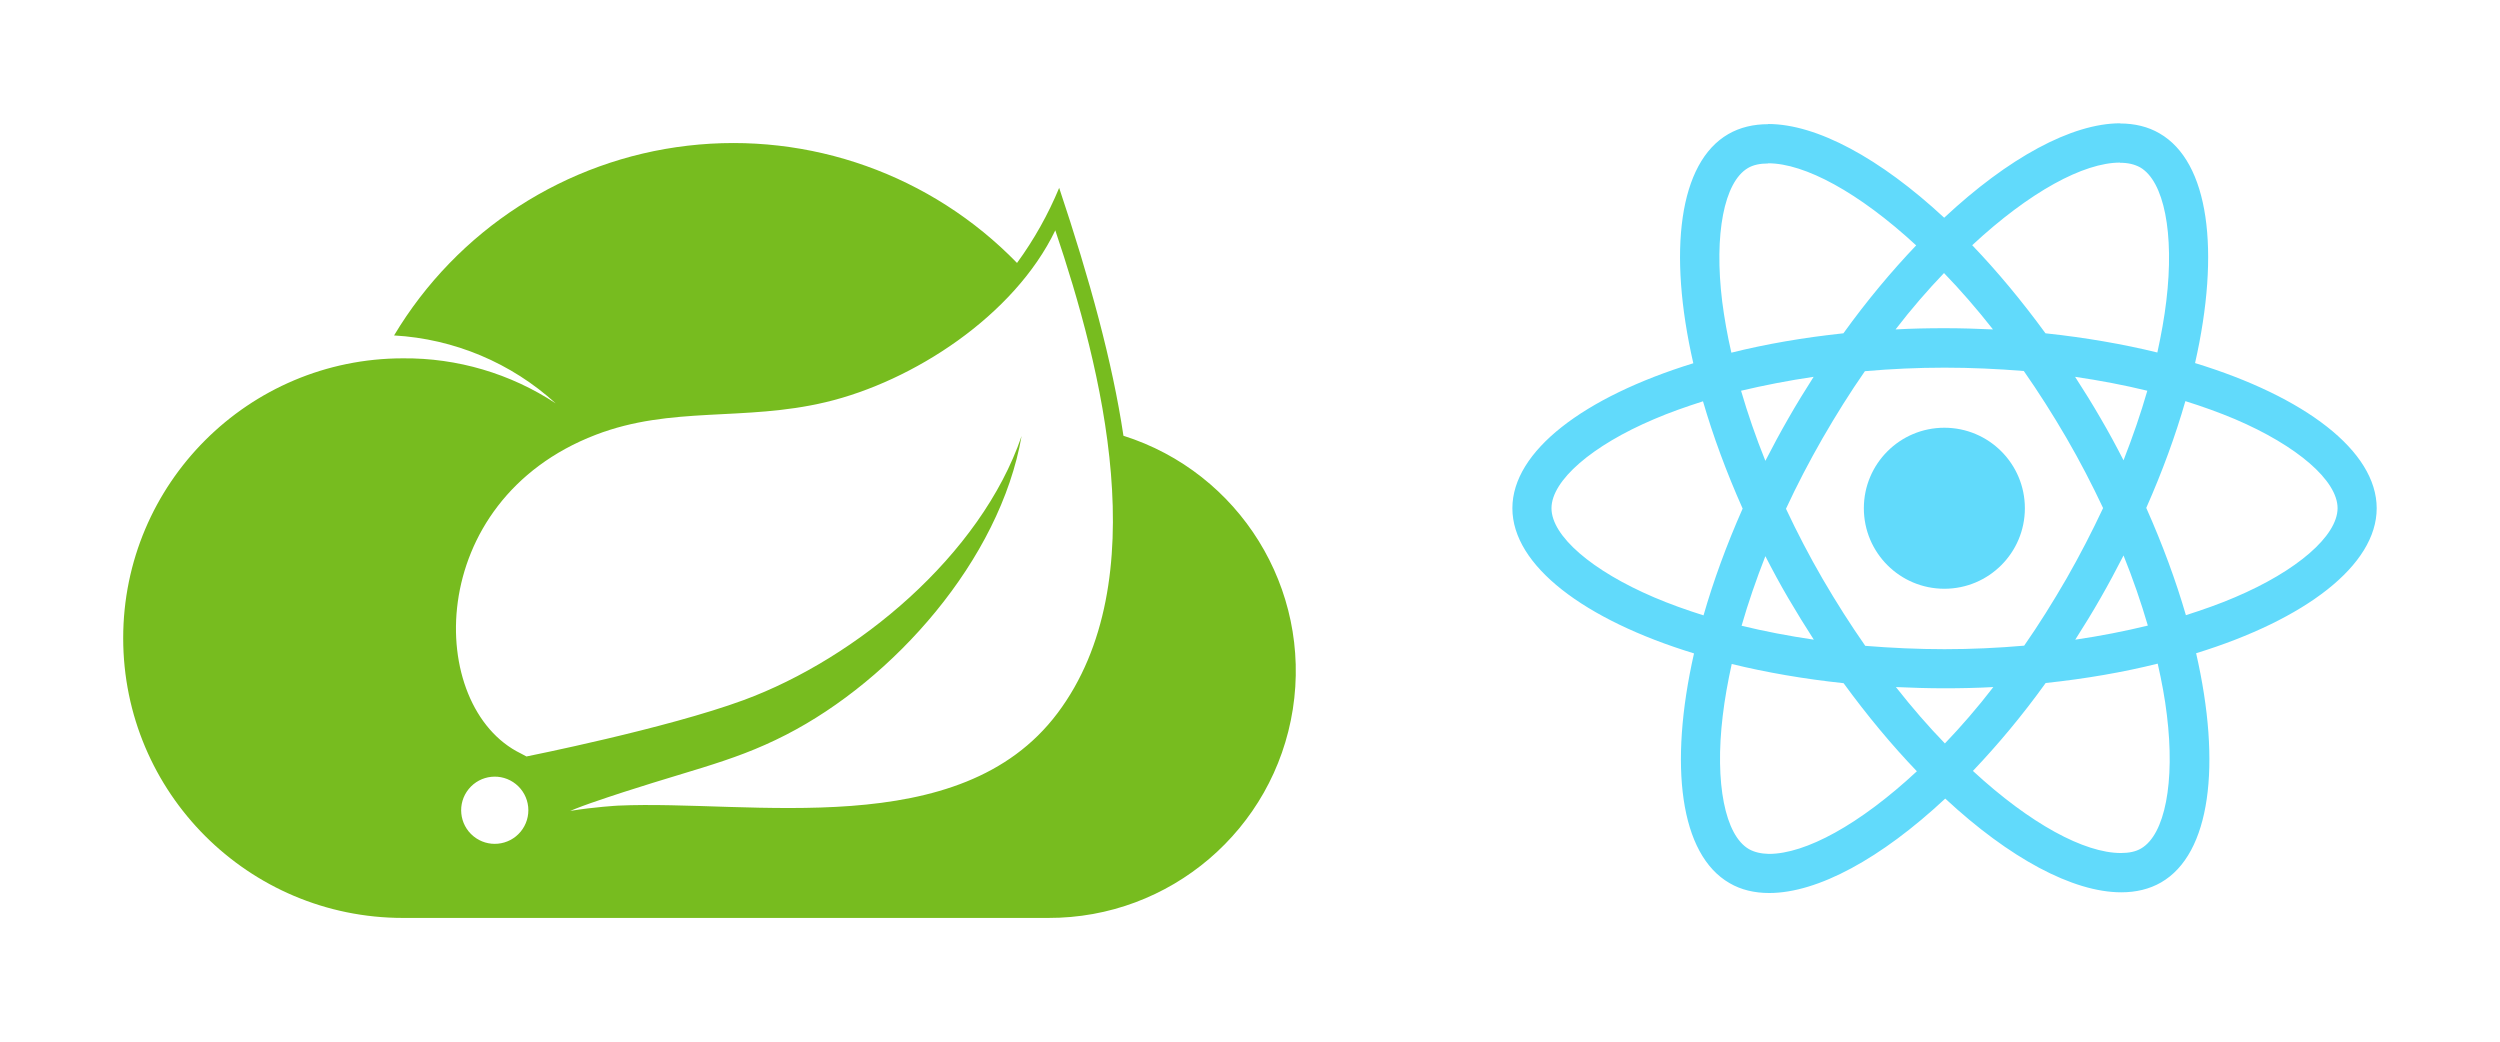
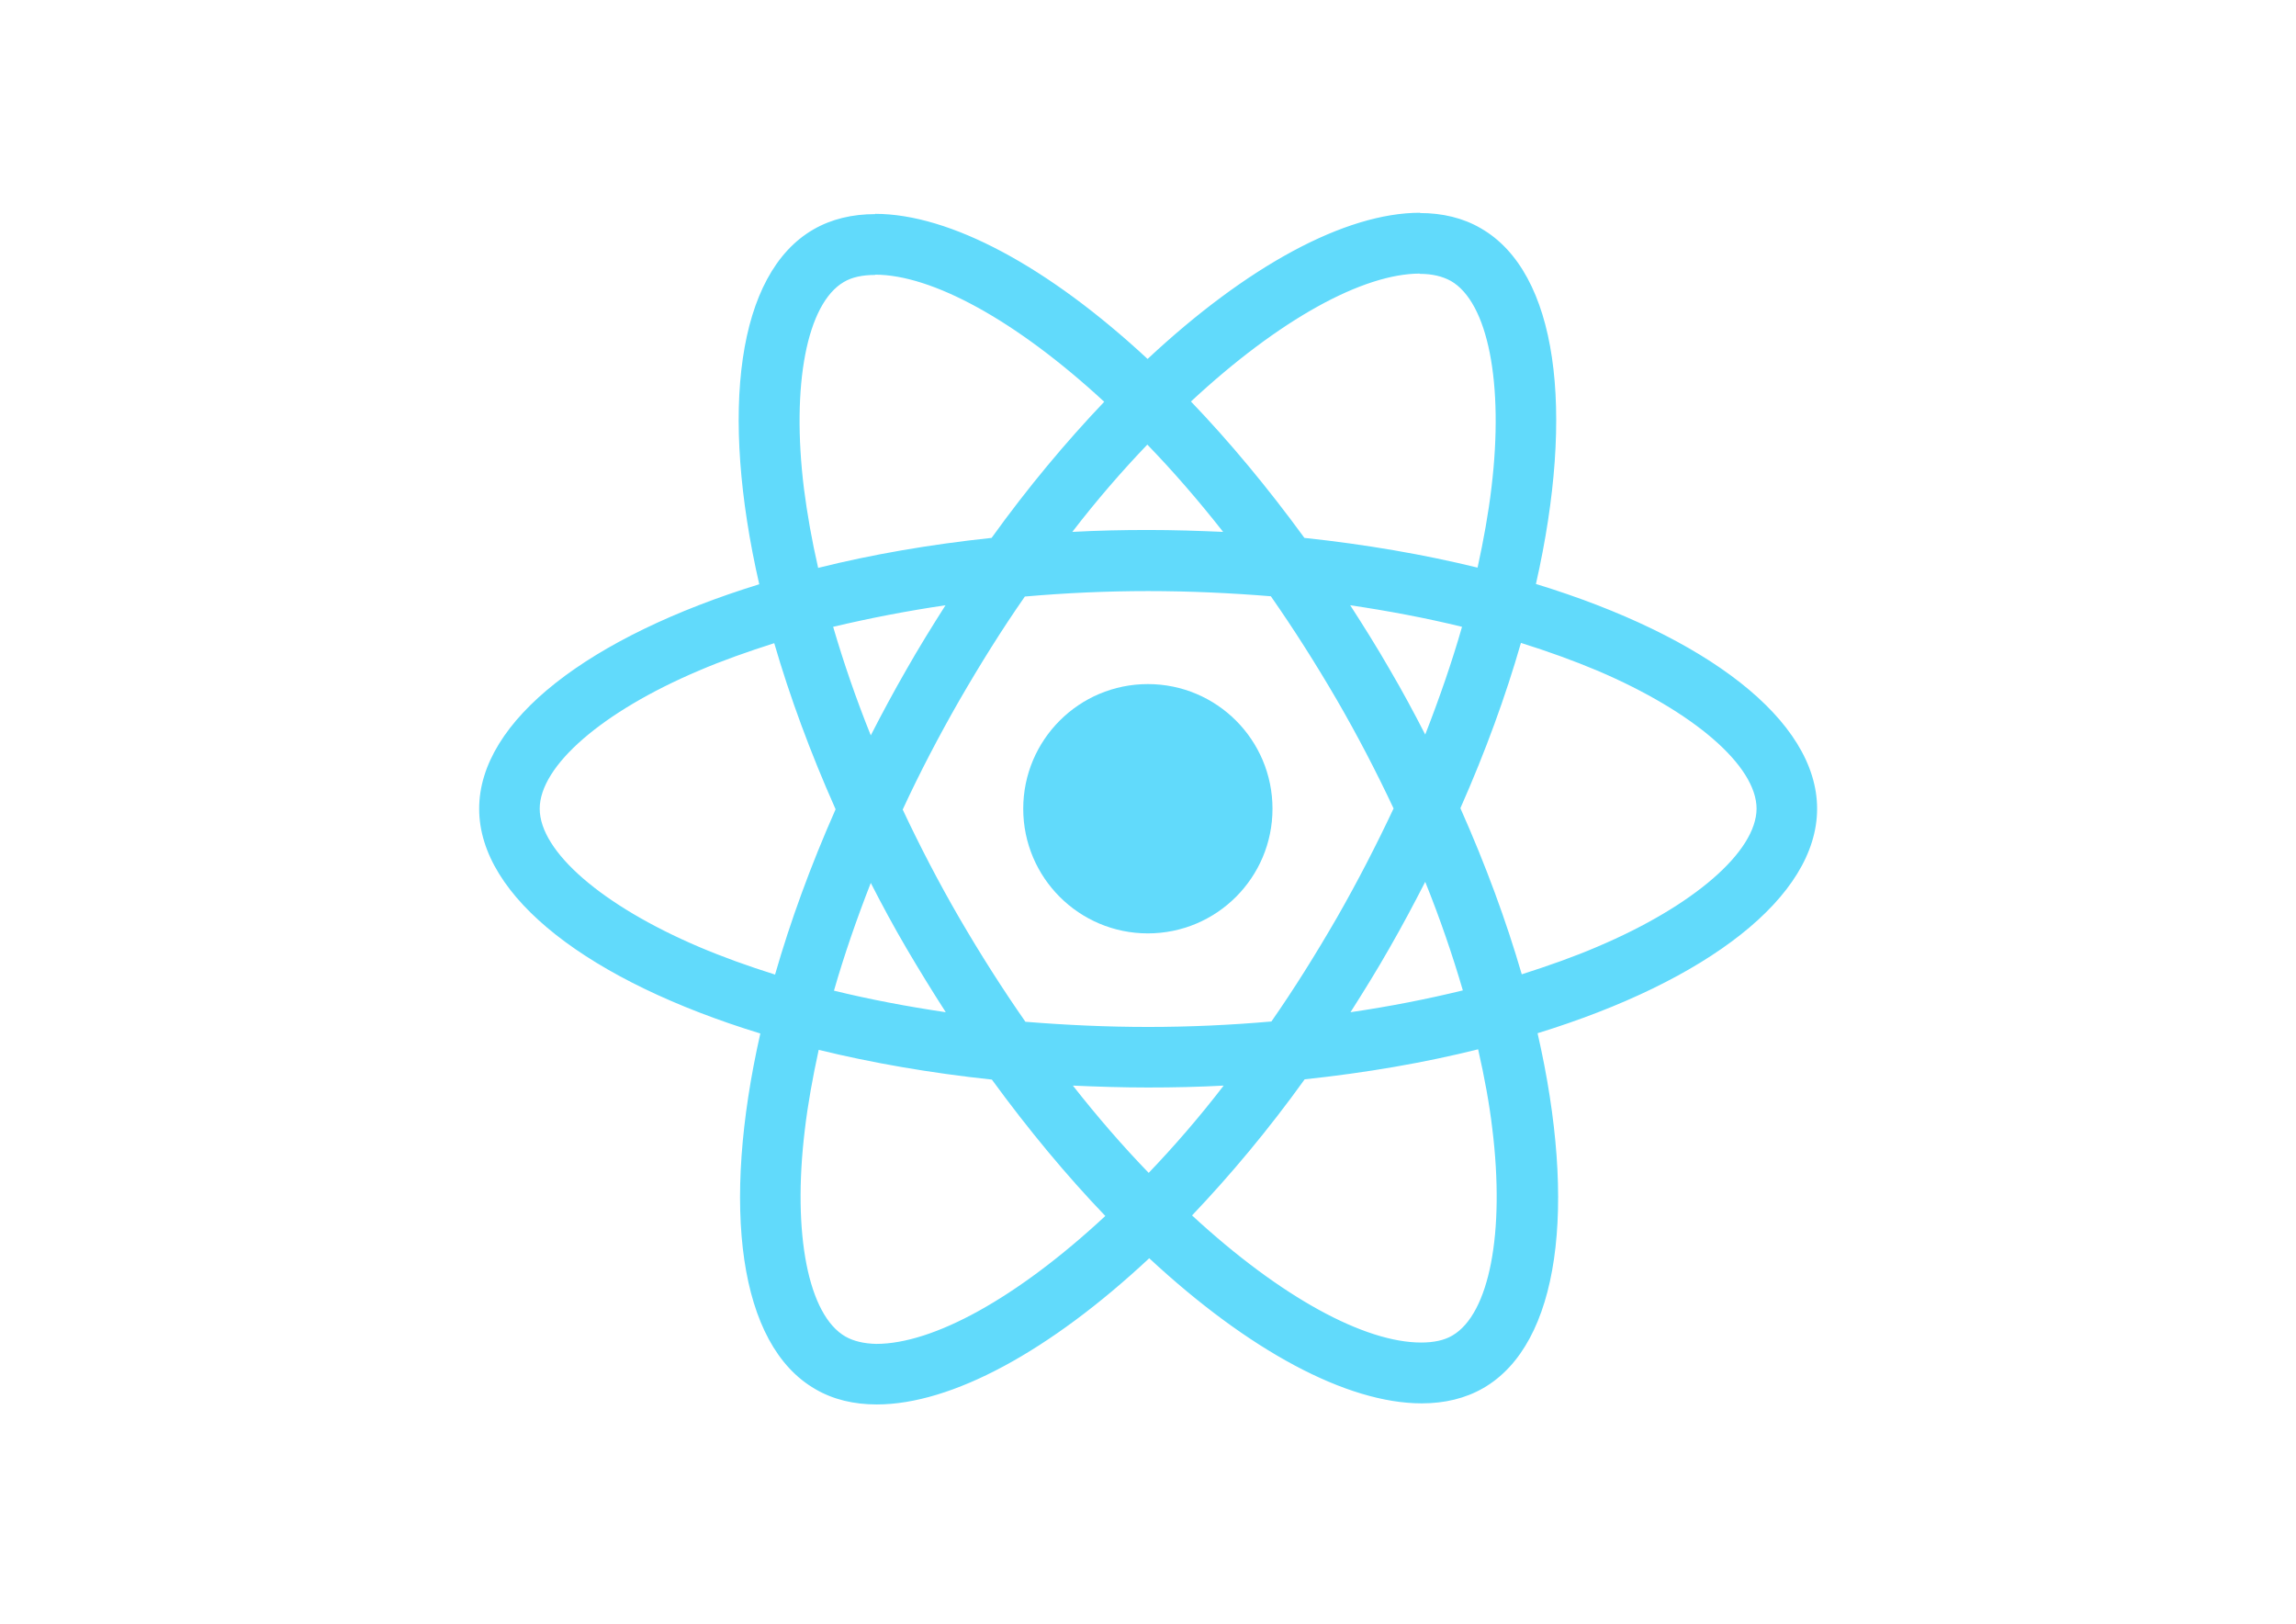
- <svg xmlns="http://www.w3.org/2000/svg" width="202.755mm" height="84.446mm" viewBox="0 0 202.755 84.446" version="1.1" id="svg8">
-   <defs id="defs2">
-     <style id="style3733">.a{fill:#77bc1f;}</style>
-   </defs>
-   <g id="layer1" transform="translate(7.756537,-86.03116)">
-     <g id="g3719" transform="matrix(0.142882,0,0,0.142882,89.79605,84.88637)" style="fill:#61dafb">
-       <path id="path3713" d="m 666.3,296.5 c 0,-32.5 -40.7,-63.3 -103.1,-82.4 14.4,-63.6 8,-114.2 -20.2,-130.4 -6.5,-3.8 -14.1,-5.6 -22.4,-5.6 v 22.3 c 4.6,0 8.3,0.9 11.4,2.6 13.6,7.8 19.5,37.5 14.9,75.7 -1.1,9.4 -2.9,19.3 -5.1,29.4 -19.6,-4.8 -41,-8.5 -63.5,-10.9 -13.5,-18.5 -27.5,-35.3 -41.6,-50 32.6,-30.3 63.2,-46.9 84,-46.9 V 78 C 493.2,78 457.2,97.6 420.8,131.6 384.4,97.8 348.4,78.4 320.9,78.4 v 22.3 c 20.7,0 51.4,16.5 84,46.6 -14,14.7 -28,31.4 -41.3,49.9 -22.6,2.4 -44,6.1 -63.6,11 -2.3,-10 -4,-19.7 -5.2,-29 -4.7,-38.2 1.1,-67.9 14.6,-75.8 3,-1.8 6.9,-2.6 11.5,-2.6 V 78.5 c -8.4,0 -16,1.8 -22.6,5.6 -28.1,16.2 -34.4,66.7 -19.9,130.1 -62.2,19.2 -102.7,49.9 -102.7,82.3 0,32.5 40.7,63.3 103.1,82.4 -14.4,63.6 -8,114.2 20.2,130.4 6.5,3.8 14.1,5.6 22.5,5.6 27.5,0 63.5,-19.6 99.9,-53.6 36.4,33.8 72.4,53.2 99.9,53.2 8.4,0 16,-1.8 22.6,-5.6 28.1,-16.2 34.4,-66.7 19.9,-130.1 62,-19.1 102.5,-49.9 102.5,-82.3 z M 536.1,229.8 c -3.7,12.9 -8.3,26.2 -13.5,39.5 -4.1,-8 -8.4,-16 -13.1,-24 -4.6,-8 -9.5,-15.8 -14.4,-23.4 14.2,2.1 27.9,4.7 41,7.9 z m -45.8,106.5 c -7.8,13.5 -15.8,26.3 -24.1,38.2 -14.9,1.3 -30,2 -45.2,2 -15.1,0 -30.2,-0.7 -45,-1.9 -8.3,-11.9 -16.4,-24.6 -24.2,-38 -7.6,-13.1 -14.5,-26.4 -20.8,-39.8 6.2,-13.4 13.2,-26.8 20.7,-39.9 7.8,-13.5 15.8,-26.3 24.1,-38.2 14.9,-1.3 30,-2 45.2,-2 15.1,0 30.2,0.7 45,1.9 8.3,11.9 16.4,24.6 24.2,38 7.6,13.1 14.5,26.4 20.8,39.8 -6.3,13.4 -13.2,26.8 -20.7,39.9 z m 32.3,-13 c 5.4,13.4 10,26.8 13.8,39.8 -13.1,3.2 -26.9,5.9 -41.2,8 4.9,-7.7 9.8,-15.6 14.4,-23.7 4.6,-8 8.9,-16.1 13,-24.1 z M 421.2,430 c -9.3,-9.6 -18.6,-20.3 -27.8,-32 9,0.4 18.2,0.7 27.5,0.7 9.4,0 18.7,-0.2 27.8,-0.7 -9,11.7 -18.3,22.4 -27.5,32 z m -74.4,-58.9 c -14.2,-2.1 -27.9,-4.7 -41,-7.9 3.7,-12.9 8.3,-26.2 13.5,-39.5 4.1,8 8.4,16 13.1,24 4.7,8 9.5,15.8 14.4,23.4 z M 420.7,163 c 9.3,9.6 18.6,20.3 27.8,32 -9,-0.4 -18.2,-0.7 -27.5,-0.7 -9.4,0 -18.7,0.2 -27.8,0.7 9,-11.7 18.3,-22.4 27.5,-32 z m -74,58.9 c -4.9,7.7 -9.8,15.6 -14.4,23.7 -4.6,8 -8.9,16 -13,24 -5.4,-13.4 -10,-26.8 -13.8,-39.8 13.1,-3.1 26.9,-5.8 41.2,-7.9 z m -90.5,125.2 c -35.4,-15.1 -58.3,-34.9 -58.3,-50.6 0,-15.7 22.9,-35.6 58.3,-50.6 8.6,-3.7 18,-7 27.7,-10.1 5.7,19.6 13.2,40 22.5,60.9 -9.2,20.8 -16.6,41.1 -22.2,60.6 -9.9,-3.1 -19.3,-6.5 -28,-10.2 z M 310,490 c -13.6,-7.8 -19.5,-37.5 -14.9,-75.7 1.1,-9.4 2.9,-19.3 5.1,-29.4 19.6,4.8 41,8.5 63.5,10.9 13.5,18.5 27.5,35.3 41.6,50 -32.6,30.3 -63.2,46.9 -84,46.9 -4.5,-0.1 -8.3,-1 -11.3,-2.7 z m 237.2,-76.2 c 4.7,38.2 -1.1,67.9 -14.6,75.8 -3,1.8 -6.9,2.6 -11.5,2.6 -20.7,0 -51.4,-16.5 -84,-46.6 14,-14.7 28,-31.4 41.3,-49.9 22.6,-2.4 44,-6.1 63.6,-11 2.3,10.1 4.1,19.8 5.2,29.1 z m 38.5,-66.7 c -8.6,3.7 -18,7 -27.7,10.1 -5.7,-19.6 -13.2,-40 -22.5,-60.9 9.2,-20.8 16.6,-41.1 22.2,-60.6 9.9,3.1 19.3,6.5 28.1,10.2 35.4,15.1 58.3,34.9 58.3,50.6 -0.1,15.7 -23,35.6 -58.4,50.6 z M 320.8,78.4 Z" />
-       <circle id="circle3715" r="45.7" cy="296.5" cx="420.9" />
-       <path id="path3717" d="M 520.5,78.1 Z" />
-     </g>
-     <path id="path3739" d="m 83.357,121.373 c -0.888,-5.953 -2.725,-12.669 -5.213,-20.105 a 29.507,29.507 0 0 1 -3.418,6.089 32.069,32.069 0 0 0 -50.523,5.879 21.246,21.246 0 0 1 13.109,5.509 22.157,22.157 0 0 0 -12.385,-3.652 22.692,22.692 0 0 0 0,45.384 h 52.326 a 20.019,20.019 0 0 0 6.105,-39.104 z m -48.888,32.108 a 2.725,2.725 0 1 1 -0.389,-3.858 2.725,2.725 0 0 1 0.389,3.858 z m 43.539,-9.609 c -7.919,10.547 -24.824,7.008 -35.667,7.498 0,0 -1.919,0.109 -3.854,0.428 0,0 0.732,-0.311 1.666,-0.635 7.611,-2.632 11.213,-3.161 15.842,-5.54 8.69,-4.454 17.345,-14.152 19.101,-24.228 -3.309,9.694 -13.373,18.034 -22.534,21.413 -6.276,2.313 -17.621,4.571 -17.621,4.575 l -0.459,-0.245 c -7.717,-3.753 -7.931,-20.459 6.077,-25.844 6.144,-2.363 12.019,-1.063 18.657,-2.647 7.082,-1.682 15.281,-7.008 18.614,-13.934 3.741,11.088 8.23,28.433 0.179,39.159 z" class="a" style="fill:#77bc1f;stroke-width:0.389" />
+ <svg xmlns="http://www.w3.org/2000/svg" viewBox="0 0 841.9 595.3">
+   <g fill="#61DAFB">
+     <path d="M666.3 296.5c0-32.5-40.7-63.3-103.1-82.4 14.4-63.6 8-114.2-20.2-130.4-6.5-3.8-14.1-5.6-22.4-5.6v22.3c4.6 0 8.3.9 11.4 2.6 13.6 7.8 19.5 37.5 14.9 75.7-1.1 9.4-2.9 19.3-5.1 29.4-19.6-4.8-41-8.5-63.5-10.9-13.5-18.5-27.5-35.3-41.6-50 32.6-30.3 63.2-46.9 84-46.9V78c-27.5 0-63.5 19.6-99.9 53.6-36.4-33.8-72.4-53.2-99.9-53.2v22.3c20.7 0 51.4 16.5 84 46.6-14 14.7-28 31.4-41.3 49.9-22.6 2.4-44 6.1-63.6 11-2.3-10-4-19.7-5.2-29-4.7-38.2 1.1-67.9 14.6-75.8 3-1.8 6.9-2.6 11.5-2.6V78.5c-8.4 0-16 1.8-22.6 5.6-28.1 16.2-34.4 66.7-19.9 130.1-62.2 19.2-102.7 49.9-102.7 82.3 0 32.5 40.7 63.3 103.1 82.4-14.4 63.6-8 114.2 20.2 130.4 6.5 3.8 14.1 5.6 22.5 5.6 27.5 0 63.5-19.6 99.9-53.6 36.4 33.8 72.4 53.2 99.9 53.2 8.4 0 16-1.8 22.6-5.6 28.1-16.2 34.4-66.7 19.9-130.1 62-19.1 102.5-49.9 102.5-82.3zm-130.2-66.7c-3.7 12.9-8.3 26.2-13.5 39.5-4.1-8-8.4-16-13.1-24-4.6-8-9.5-15.8-14.4-23.4 14.2 2.1 27.9 4.7 41 7.9zm-45.8 106.5c-7.8 13.5-15.8 26.3-24.1 38.2-14.9 1.3-30 2-45.2 2-15.1 0-30.2-.7-45-1.9-8.3-11.9-16.4-24.6-24.2-38-7.6-13.1-14.5-26.4-20.8-39.8 6.2-13.4 13.2-26.8 20.7-39.9 7.8-13.5 15.8-26.3 24.1-38.2 14.9-1.3 30-2 45.2-2 15.1 0 30.2.7 45 1.9 8.3 11.9 16.4 24.6 24.2 38 7.6 13.1 14.5 26.4 20.8 39.8-6.3 13.4-13.2 26.8-20.7 39.9zm32.3-13c5.4 13.4 10 26.8 13.8 39.8-13.1 3.2-26.9 5.9-41.2 8 4.9-7.7 9.8-15.6 14.4-23.7 4.6-8 8.9-16.1 13-24.1zM421.2 430c-9.3-9.6-18.6-20.3-27.8-32 9 .4 18.2.7 27.5.7 9.4 0 18.7-.2 27.8-.7-9 11.7-18.3 22.4-27.5 32zm-74.4-58.9c-14.2-2.1-27.9-4.7-41-7.9 3.7-12.9 8.3-26.2 13.5-39.5 4.1 8 8.4 16 13.1 24 4.7 8 9.5 15.8 14.4 23.4zM420.7 163c9.3 9.6 18.6 20.3 27.8 32-9-.4-18.2-.7-27.5-.7-9.4 0-18.7.2-27.8.7 9-11.7 18.3-22.4 27.5-32zm-74 58.9c-4.9 7.7-9.8 15.6-14.4 23.7-4.6 8-8.9 16-13 24-5.4-13.4-10-26.8-13.8-39.8 13.1-3.1 26.9-5.8 41.2-7.9zm-90.5 125.2c-35.4-15.1-58.3-34.9-58.3-50.6 0-15.7 22.9-35.6 58.3-50.6 8.6-3.7 18-7 27.7-10.1 5.7 19.6 13.2 40 22.5 60.9-9.2 20.8-16.6 41.1-22.2 60.6-9.9-3.1-19.3-6.5-28-10.2zM310 490c-13.6-7.8-19.5-37.5-14.9-75.7 1.1-9.4 2.9-19.3 5.1-29.4 19.6 4.8 41 8.5 63.5 10.9 13.5 18.5 27.5 35.3 41.6 50-32.6 30.3-63.2 46.9-84 46.9-4.5-.1-8.3-1-11.3-2.7zm237.2-76.2c4.7 38.2-1.1 67.9-14.6 75.8-3 1.8-6.9 2.6-11.5 2.6-20.7 0-51.4-16.5-84-46.6 14-14.7 28-31.4 41.3-49.9 22.6-2.4 44-6.1 63.6-11 2.3 10.1 4.1 19.8 5.2 29.1zm38.5-66.7c-8.6 3.7-18 7-27.7 10.1-5.7-19.6-13.2-40-22.5-60.9 9.2-20.8 16.6-41.1 22.2-60.6 9.9 3.1 19.3 6.5 28.1 10.2 35.4 15.1 58.3 34.9 58.3 50.6-.1 15.7-23 35.6-58.4 50.6zM320.8 78.4z" />
+     <circle cx="420.9" cy="296.5" r="45.7" />
+     <path d="M520.5 78.1z" />
  </g>
</svg>
